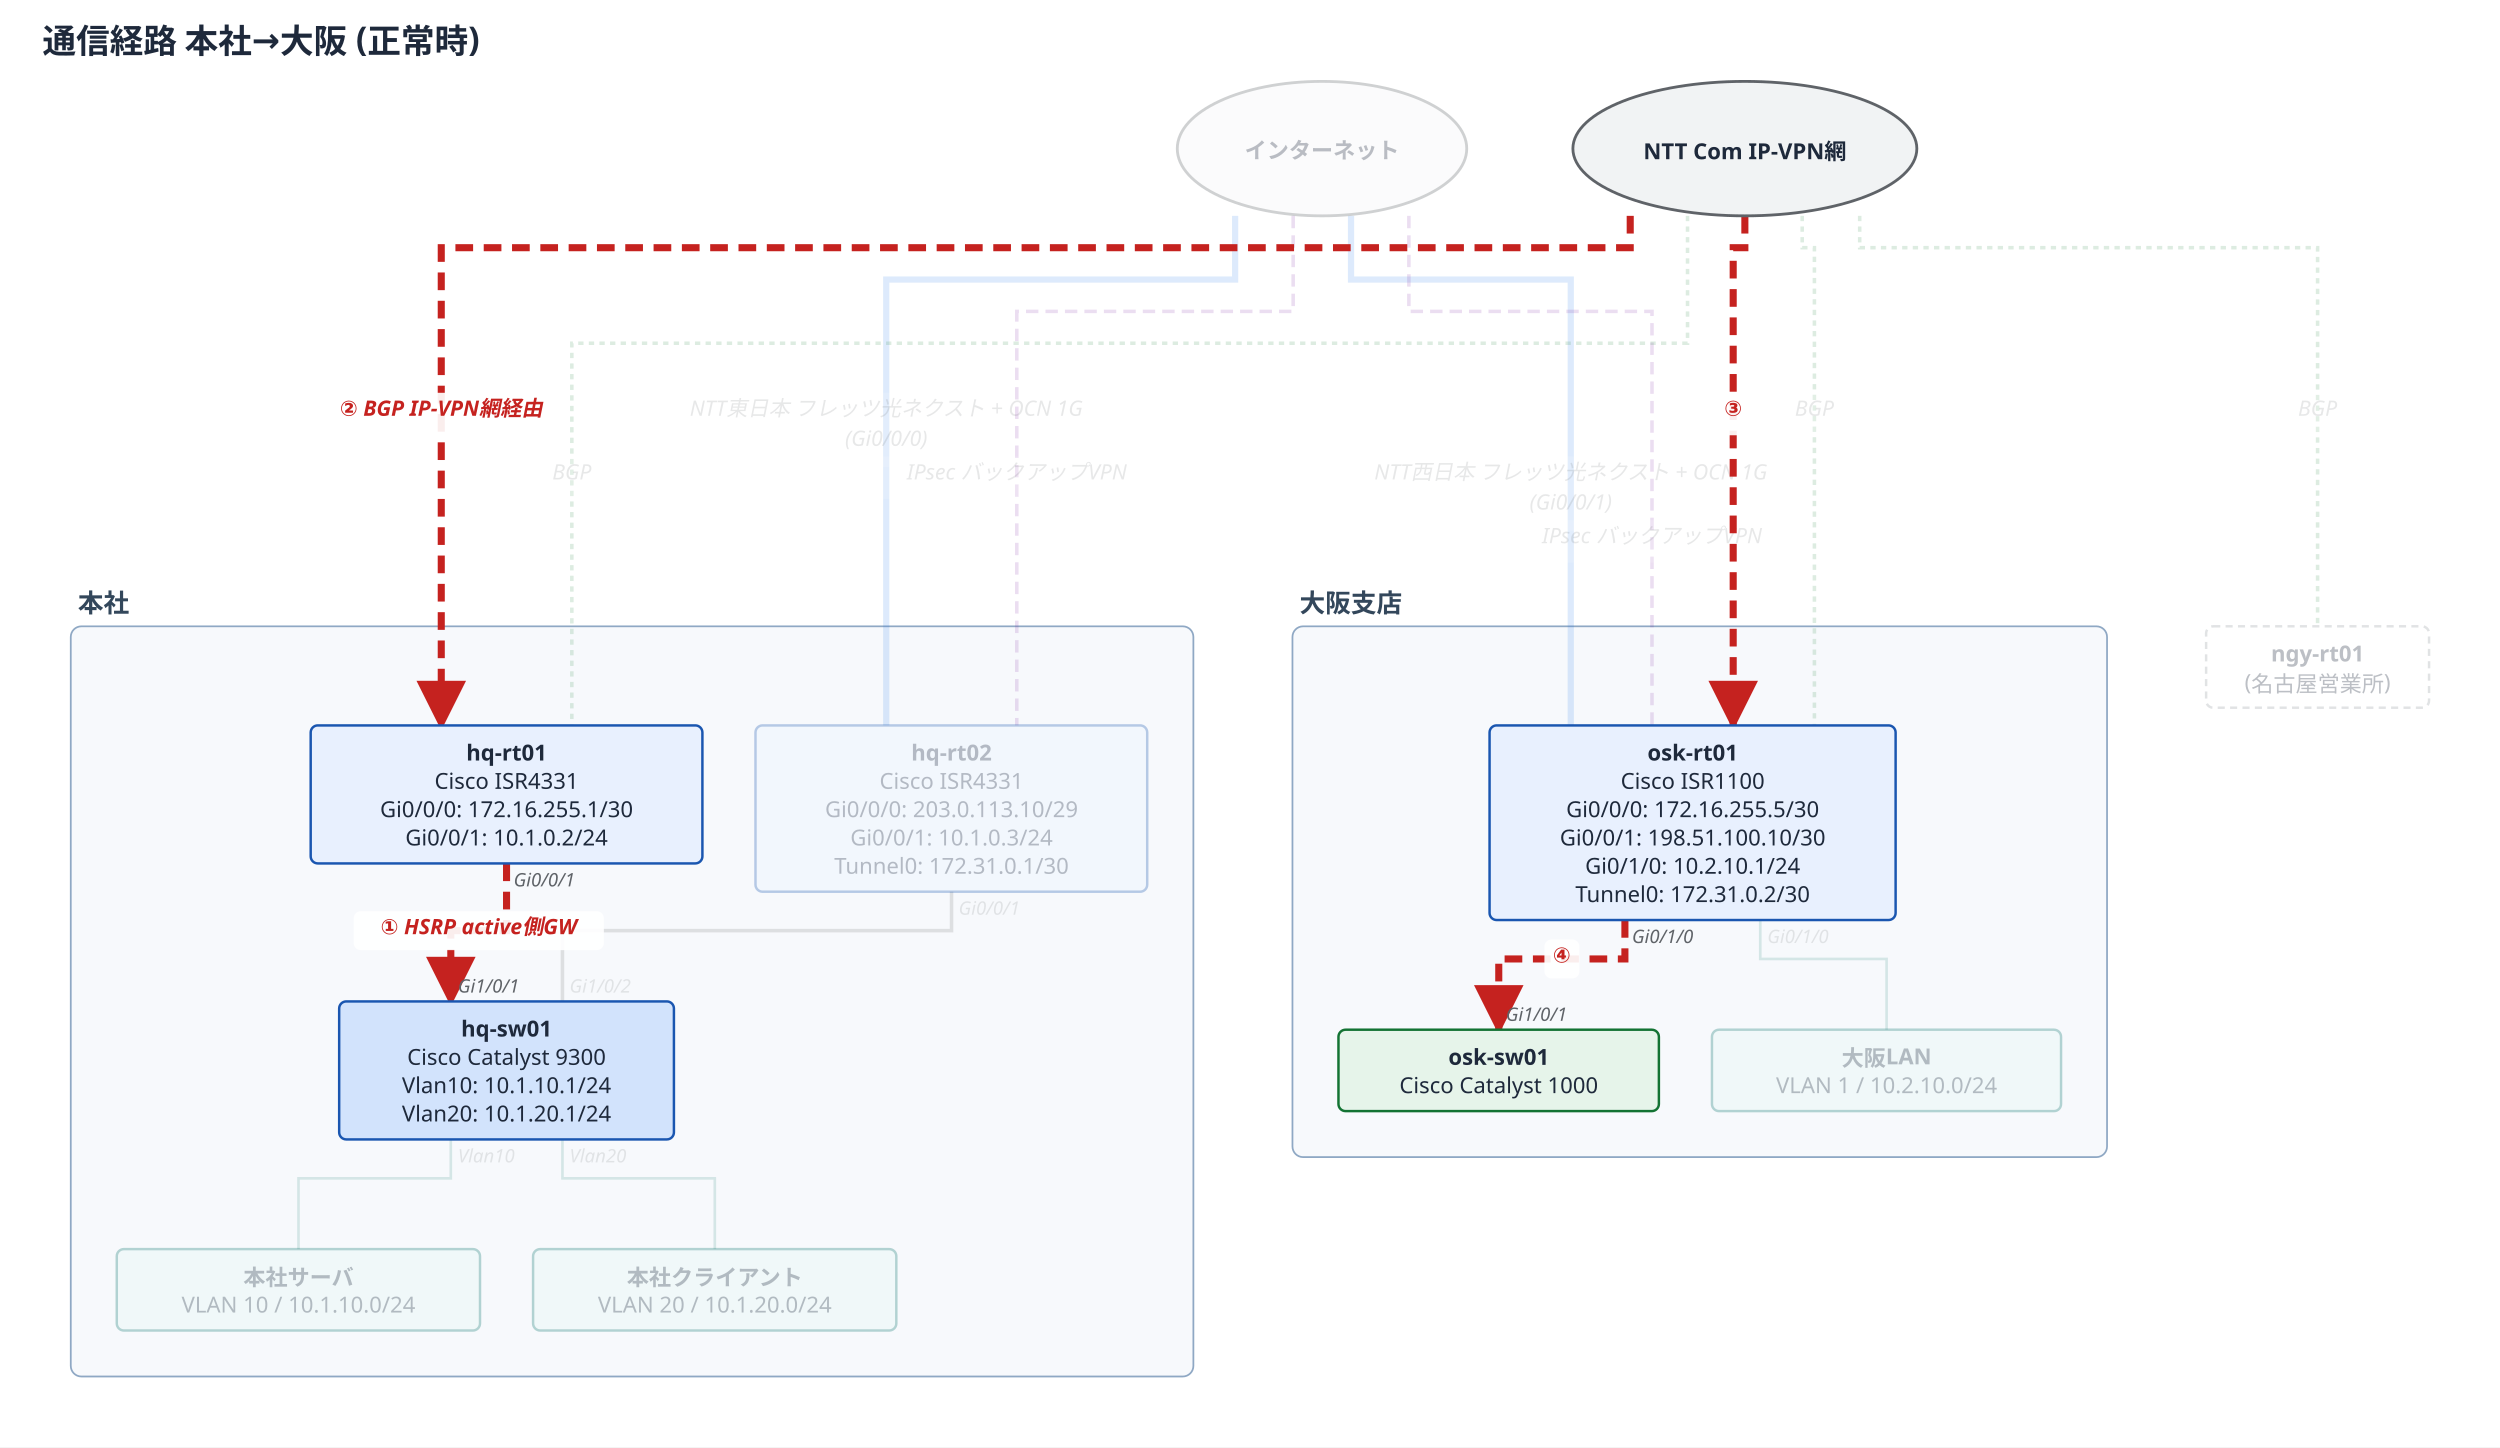
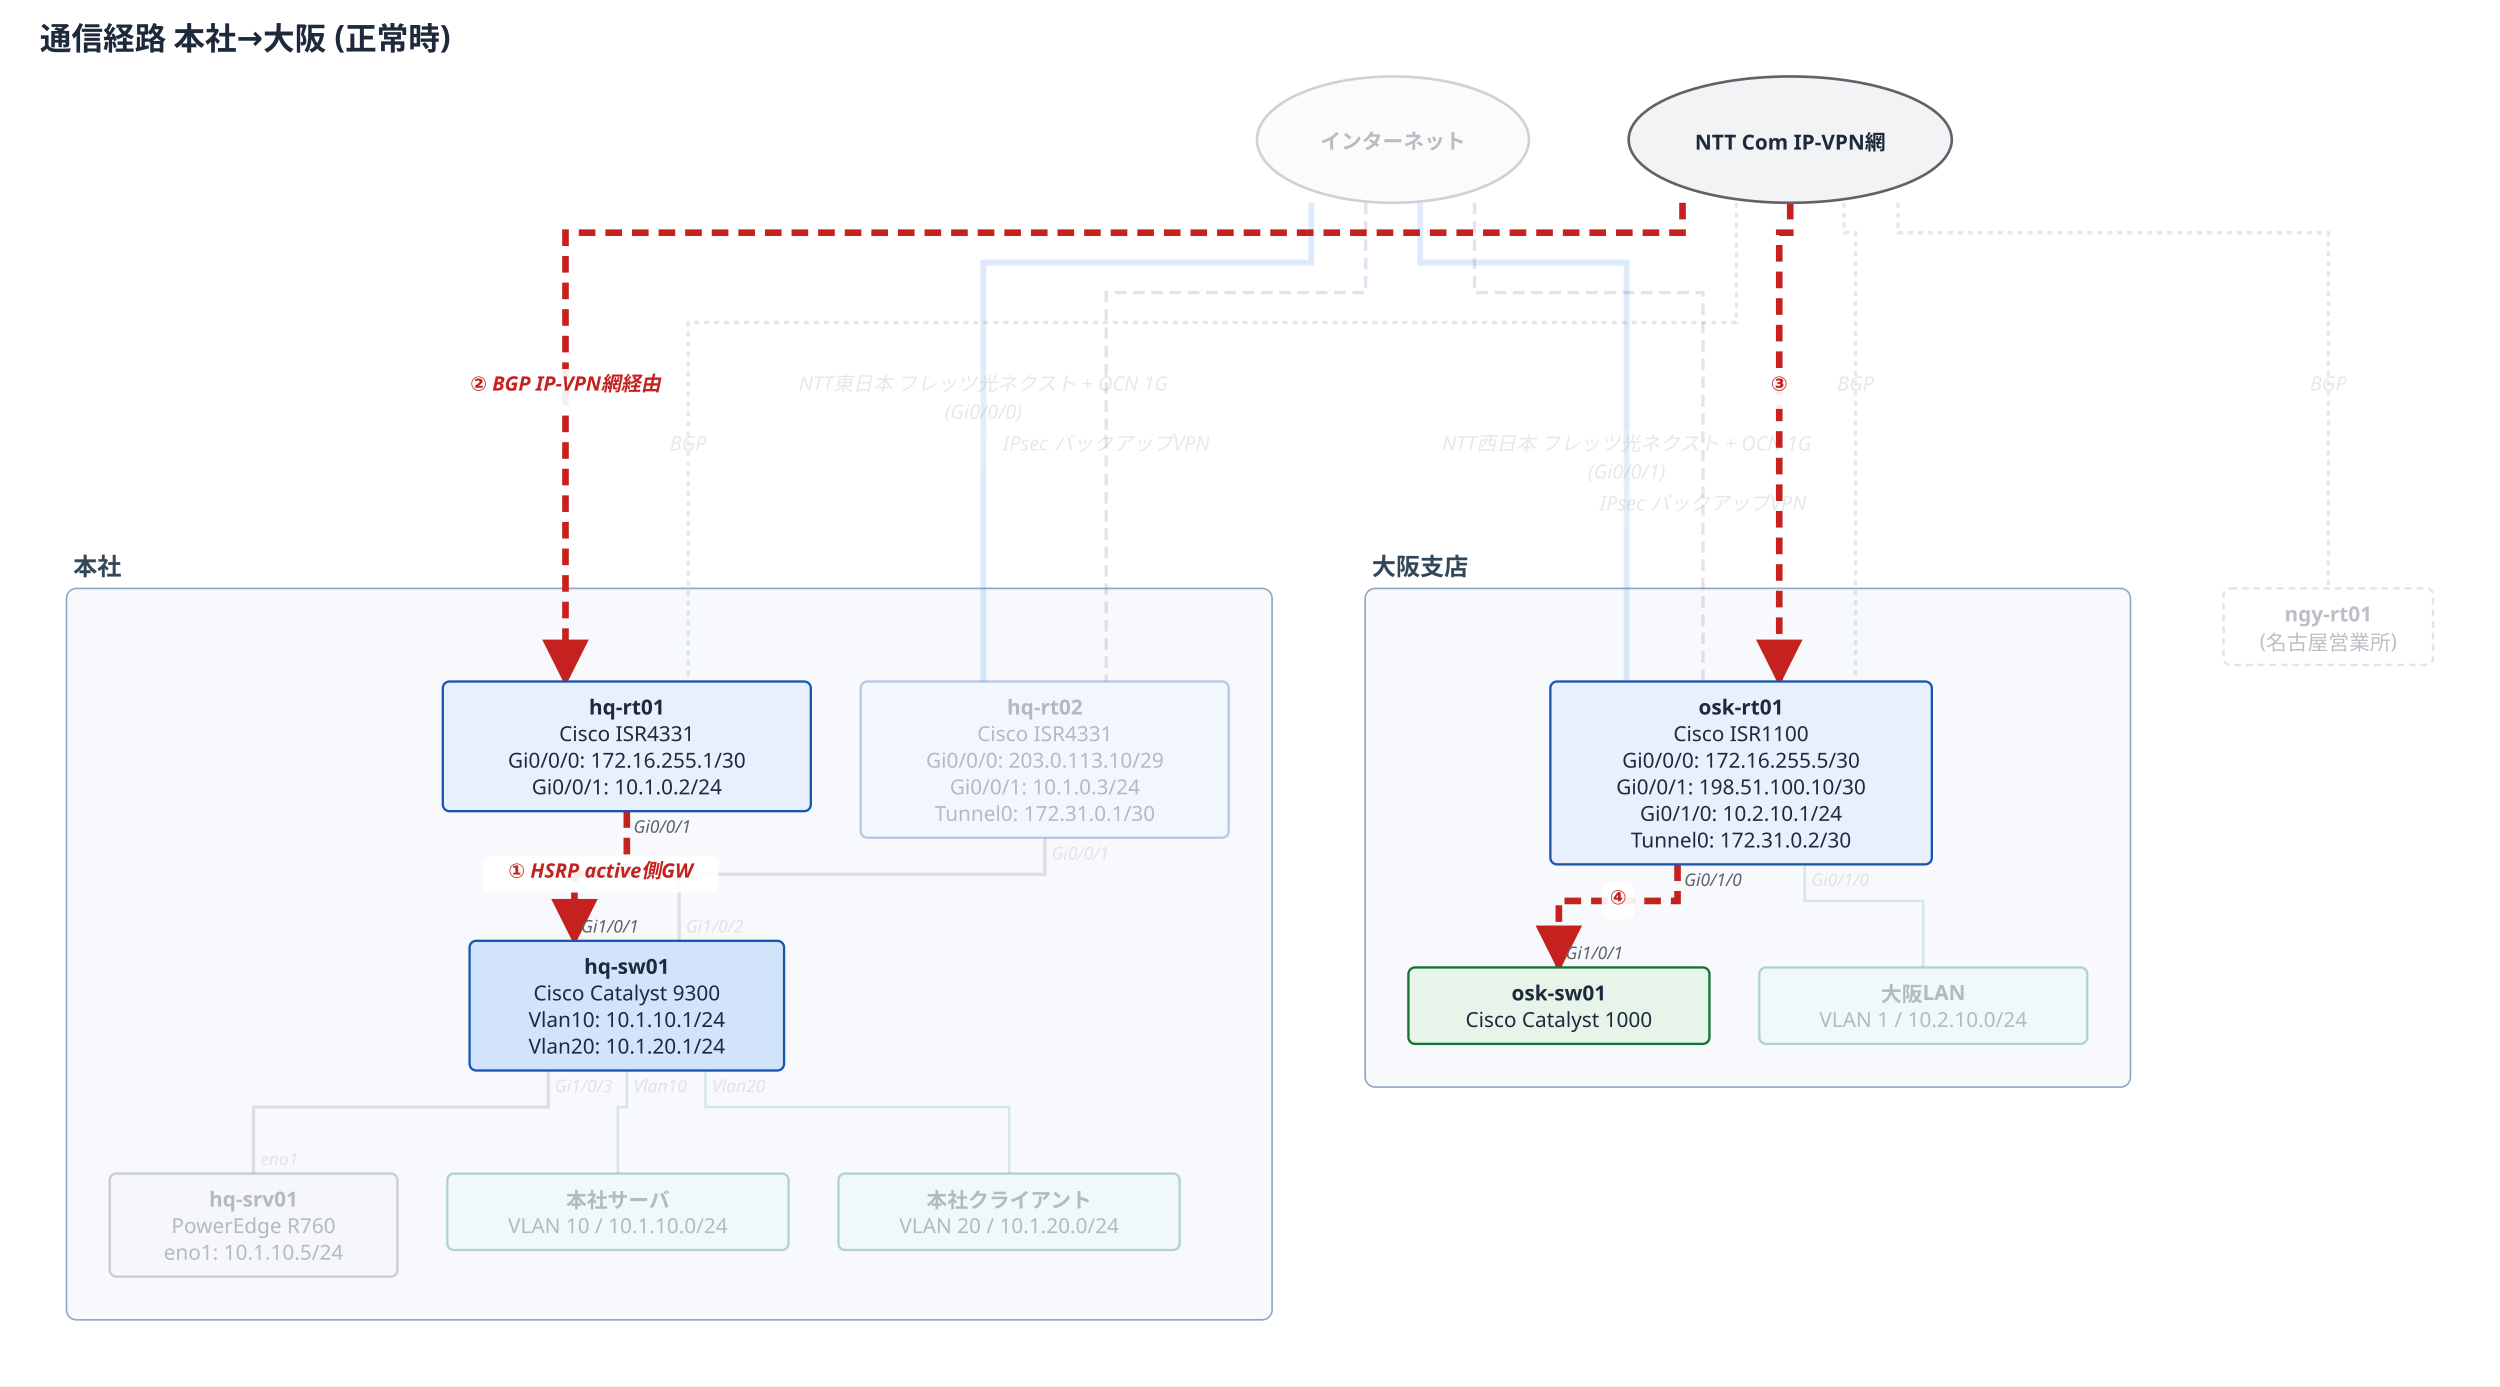
- <svg xmlns="http://www.w3.org/2000/svg" width="1413" height="818" viewBox="0 0 1413 818" font-family="'Segoe UI','Hiragino Sans','Noto Sans JP',Meiryo,sans-serif">
+ <svg xmlns="http://www.w3.org/2000/svg" width="1504" height="834" viewBox="0 0 1504 834" font-family="'Segoe UI','Hiragino Sans','Noto Sans JP',Meiryo,sans-serif">
  <defs>
    <marker id="arrow-c5221f" viewBox="0 0 10 10" refX="9" refY="5" markerWidth="7" markerHeight="7" orient="auto-start-reverse">
      <path d="M 0 0 L 10 5 L 0 10 z" fill="#c5221f" />
    </marker>
  </defs>
  <rect width="100%" height="100%" fill="#ffffff" />
  <text x="24" y="30" font-size="19" font-weight="700" fill="#1e293b">通信経路 本社→大阪 (正常時)</text>
-   <rect x="40.0" y="354.0" width="634.5" height="424.0" rx="6" fill="#f7f9fc" stroke="#8fa8c4" />
+   <rect x="40.0" y="354.0" width="725.3" height="440.0" rx="6" fill="#f7f9fc" stroke="#8fa8c4" />
  <text x="44.0" y="346.0" font-size="14.5" font-weight="600" fill="#33475b">本社</text>
-   <rect x="730.5" y="354.0" width="460.4" height="300.0" rx="6" fill="#f7f9fc" stroke="#8fa8c4" />
-   <text x="734.5" y="346.0" font-size="14.5" font-weight="600" fill="#33475b">大阪支店</text>
-   <polyline points="537.8,504.0 537.8,526.0 317.9,526.0 317.9,566.0" fill="none" stroke="#4a4a4a" stroke-width="2.0" opacity="0.15" />
-   <text x="541.8" y="517.0" font-size="10.5" font-style="italic" fill="#5f6368" opacity="0.15">Gi0/0/1</text>
-   <text x="321.9" y="561.0" font-size="10.5" font-style="italic" fill="#5f6368" opacity="0.15">Gi1/0/2</text>
-   <polyline points="254.8,644.0 254.8,666.0 168.7,666.0 168.7,706.0" fill="none" stroke="#0f766e" stroke-width="1.5" opacity="0.15" />
-   <text x="258.8" y="657.0" font-size="10.5" font-style="italic" fill="#5f6368" opacity="0.15">Vlan10</text>
-   <polyline points="317.9,644.0 317.9,666.0 404.0,666.0 404.0,706.0" fill="none" stroke="#0f766e" stroke-width="1.5" opacity="0.15" />
-   <text x="321.9" y="657.0" font-size="10.5" font-style="italic" fill="#5f6368" opacity="0.15">Vlan20</text>
-   <polyline points="994.9,520.0 994.9,542.0 1066.3,542.0 1066.3,582.0" fill="none" stroke="#0f766e" stroke-width="1.5" opacity="0.15" />
-   <text x="998.9" y="533.0" font-size="10.5" font-style="italic" fill="#5f6368" opacity="0.15">Gi0/1/0</text>
-   <polyline points="698.1,122.0 698.1,158.0 500.9,158.0 500.9,410.0" fill="none" stroke="#1a73e8" stroke-width="3.5" opacity="0.15" />
-   <rect x="365.7" y="222.0" width="270.2" height="42.0" rx="4" fill="#ffffff" fill-opacity="0.92" opacity="0.15" />
-   <text x="500.9" y="235.0" text-anchor="middle" font-size="12" font-style="italic" font-weight="400" fill="#5f6368" opacity="0.15">NTT東日本 フレッツ光ネクスト + OCN 1G</text>
-   <text x="500.9" y="252.0" text-anchor="middle" font-size="12" font-style="italic" font-weight="400" fill="#5f6368" opacity="0.15">(Gi0/0/0)</text>
-   <polyline points="763.6,122.0 763.6,158.0 887.8,158.0 887.8,410.0" fill="none" stroke="#1a73e8" stroke-width="3.5" opacity="0.15" />
-   <rect x="752.7" y="258.0" width="270.2" height="42.0" rx="4" fill="#ffffff" fill-opacity="0.92" opacity="0.15" />
-   <text x="887.8" y="271.0" text-anchor="middle" font-size="12" font-style="italic" font-weight="400" fill="#5f6368" opacity="0.15">NTT西日本 フレッツ光ネクスト + OCN 1G</text>
-   <text x="887.8" y="288.0" text-anchor="middle" font-size="12" font-style="italic" font-weight="400" fill="#5f6368" opacity="0.15">(Gi0/0/1)</text>
-   <polyline points="730.9,122.0 730.9,176.0 574.7,176.0 574.7,410.0" fill="none" stroke="#7b1fa2" stroke-width="2.0" opacity="0.15" stroke-dasharray="7 4" />
-   <rect x="494.4" y="258.0" width="160.5" height="24.0" rx="4" fill="#ffffff" fill-opacity="0.92" opacity="0.15" />
-   <text x="574.7" y="271.0" text-anchor="middle" font-size="12" font-style="italic" font-weight="400" fill="#5f6368" opacity="0.15">IPsec バックアップVPN</text>
-   <polyline points="796.3,122.0 796.3,176.0 933.7,176.0 933.7,410.0" fill="none" stroke="#7b1fa2" stroke-width="2.0" opacity="0.15" stroke-dasharray="7 4" />
-   <rect x="853.5" y="294.0" width="160.5" height="24.0" rx="4" fill="#ffffff" fill-opacity="0.92" opacity="0.15" />
-   <text x="933.7" y="307.0" text-anchor="middle" font-size="12" font-style="italic" font-weight="400" fill="#5f6368" opacity="0.15">IPsec バックアップVPN</text>
-   <polyline points="953.8,122.0 953.8,194.0 323.2,194.0 323.2,410.0" fill="none" stroke="#188038" stroke-width="2.0" opacity="0.15" stroke-dasharray="3 3" />
-   <rect x="305.6" y="258.0" width="35.2" height="24.0" rx="4" fill="#ffffff" fill-opacity="0.92" opacity="0.15" />
-   <text x="323.2" y="271.0" text-anchor="middle" font-size="12" font-style="italic" font-weight="400" fill="#5f6368" opacity="0.15">BGP</text>
-   <polyline points="1018.6,122.0 1018.6,140.0 1025.5,140.0 1025.5,410.0" fill="none" stroke="#188038" stroke-width="2.0" opacity="0.15" stroke-dasharray="3 3" />
-   <rect x="1007.9" y="222.0" width="35.2" height="24.0" rx="4" fill="#ffffff" fill-opacity="0.92" opacity="0.15" />
-   <text x="1025.5" y="235.0" text-anchor="middle" font-size="12" font-style="italic" font-weight="400" fill="#5f6368" opacity="0.15">BGP</text>
-   <polyline points="1051.1,122.0 1051.1,140.0 1309.9,140.0 1309.9,354.0" fill="none" stroke="#188038" stroke-width="2.0" opacity="0.15" stroke-dasharray="3 3" />
-   <rect x="1292.3" y="222.0" width="35.2" height="24.0" rx="4" fill="#ffffff" fill-opacity="0.92" opacity="0.15" />
-   <text x="1309.9" y="235.0" text-anchor="middle" font-size="12" font-style="italic" font-weight="400" fill="#5f6368" opacity="0.15">BGP</text>
-   <polyline points="286.3,488.0 286.3,526.0 254.8,526.0 254.8,566.0" fill="none" stroke="#c5221f" stroke-width="4.0" opacity="1.0" stroke-dasharray="10 6" marker-end="url(#arrow-c5221f)">
+   <rect x="821.3" y="354.0" width="460.4" height="300.0" rx="6" fill="#f7f9fc" stroke="#8fa8c4" />
+   <text x="825.3" y="346.0" font-size="14.5" font-weight="600" fill="#33475b">大阪支店</text>
+   <polyline points="628.6,504.0 628.6,526.0 408.6,526.0 408.6,566.0" fill="none" stroke="#4a4a4a" stroke-width="2.0" opacity="0.15" />
+   <text x="632.6" y="517.0" font-size="10.5" font-style="italic" fill="#5f6368" opacity="0.15">Gi0/0/1</text>
+   <text x="412.6" y="561.0" font-size="10.5" font-style="italic" fill="#5f6368" opacity="0.15">Gi1/0/2</text>
+   <polyline points="329.8,644.0 329.8,666.0 152.5,666.0 152.5,706.0" fill="none" stroke="#4a4a4a" stroke-width="2.0" opacity="0.15" />
+   <text x="333.8" y="657.0" font-size="10.5" font-style="italic" fill="#5f6368" opacity="0.15">Gi1/0/3</text>
+   <text x="156.5" y="701.0" font-size="10.5" font-style="italic" fill="#5f6368" opacity="0.15">eno1</text>
+   <polyline points="377.1,644.0 377.1,666.0 371.7,666.0 371.7,706.0" fill="none" stroke="#0f766e" stroke-width="1.5" opacity="0.15" />
+   <text x="381.1" y="657.0" font-size="10.5" font-style="italic" fill="#5f6368" opacity="0.15">Vlan10</text>
+   <polyline points="424.4,644.0 424.4,666.0 607.1,666.0 607.1,706.0" fill="none" stroke="#0f766e" stroke-width="1.5" opacity="0.15" />
+   <text x="428.4" y="657.0" font-size="10.5" font-style="italic" fill="#5f6368" opacity="0.15">Vlan20</text>
+   <polyline points="1085.7,520.0 1085.7,542.0 1157.0,542.0 1157.0,582.0" fill="none" stroke="#0f766e" stroke-width="1.5" opacity="0.15" />
+   <text x="1089.7" y="533.0" font-size="10.5" font-style="italic" fill="#5f6368" opacity="0.15">Gi0/1/0</text>
+   <polyline points="788.9,122.0 788.9,158.0 591.6,158.0 591.6,410.0" fill="none" stroke="#1a73e8" stroke-width="3.5" opacity="0.15" />
+   <rect x="456.5" y="222.0" width="270.2" height="42.0" rx="4" fill="#ffffff" fill-opacity="0.92" opacity="0.15" />
+   <text x="591.6" y="235.0" text-anchor="middle" font-size="12" font-style="italic" font-weight="400" fill="#5f6368" opacity="0.15">NTT東日本 フレッツ光ネクスト + OCN 1G</text>
+   <text x="591.6" y="252.0" text-anchor="middle" font-size="12" font-style="italic" font-weight="400" fill="#5f6368" opacity="0.15">(Gi0/0/0)</text>
+   <polyline points="854.4,122.0 854.4,158.0 978.6,158.0 978.6,410.0" fill="none" stroke="#1a73e8" stroke-width="3.5" opacity="0.15" />
+   <rect x="843.5" y="258.0" width="270.2" height="42.0" rx="4" fill="#ffffff" fill-opacity="0.92" opacity="0.15" />
+   <text x="978.6" y="271.0" text-anchor="middle" font-size="12" font-style="italic" font-weight="400" fill="#5f6368" opacity="0.15">NTT西日本 フレッツ光ネクスト + OCN 1G</text>
+   <text x="978.6" y="288.0" text-anchor="middle" font-size="12" font-style="italic" font-weight="400" fill="#5f6368" opacity="0.15">(Gi0/0/1)</text>
+   <polyline points="821.6,122.0 821.6,176.0 665.5,176.0 665.5,410.0" fill="none" stroke="#7b1fa2" stroke-width="2.0" opacity="0.15" stroke-dasharray="7 4" />
+   <rect x="585.2" y="258.0" width="160.5" height="24.0" rx="4" fill="#ffffff" fill-opacity="0.92" opacity="0.15" />
+   <text x="665.5" y="271.0" text-anchor="middle" font-size="12" font-style="italic" font-weight="400" fill="#5f6368" opacity="0.15">IPsec バックアップVPN</text>
+   <polyline points="887.1,122.0 887.1,176.0 1024.5,176.0 1024.5,410.0" fill="none" stroke="#7b1fa2" stroke-width="2.0" opacity="0.15" stroke-dasharray="7 4" />
+   <rect x="944.2" y="294.0" width="160.5" height="24.0" rx="4" fill="#ffffff" fill-opacity="0.92" opacity="0.15" />
+   <text x="1024.5" y="307.0" text-anchor="middle" font-size="12" font-style="italic" font-weight="400" fill="#5f6368" opacity="0.15">IPsec バックアップVPN</text>
+   <polyline points="1044.6,122.0 1044.6,194.0 414.0,194.0 414.0,410.0" fill="none" stroke="#188038" stroke-width="2.0" opacity="0.15" stroke-dasharray="3 3" />
+   <rect x="396.4" y="258.0" width="35.2" height="24.0" rx="4" fill="#ffffff" fill-opacity="0.92" opacity="0.15" />
+   <text x="414.0" y="271.0" text-anchor="middle" font-size="12" font-style="italic" font-weight="400" fill="#5f6368" opacity="0.15">BGP</text>
+   <polyline points="1109.4,122.0 1109.4,140.0 1116.3,140.0 1116.3,410.0" fill="none" stroke="#188038" stroke-width="2.0" opacity="0.15" stroke-dasharray="3 3" />
+   <rect x="1098.7" y="222.0" width="35.2" height="24.0" rx="4" fill="#ffffff" fill-opacity="0.92" opacity="0.15" />
+   <text x="1116.3" y="235.0" text-anchor="middle" font-size="12" font-style="italic" font-weight="400" fill="#5f6368" opacity="0.15">BGP</text>
+   <polyline points="1141.8,122.0 1141.8,140.0 1400.7,140.0 1400.7,354.0" fill="none" stroke="#188038" stroke-width="2.0" opacity="0.15" stroke-dasharray="3 3" />
+   <rect x="1383.1" y="222.0" width="35.2" height="24.0" rx="4" fill="#ffffff" fill-opacity="0.92" opacity="0.15" />
+   <text x="1400.7" y="235.0" text-anchor="middle" font-size="12" font-style="italic" font-weight="400" fill="#5f6368" opacity="0.15">BGP</text>
+   <polyline points="377.1,488.0 377.1,526.0 345.6,526.0 345.6,566.0" fill="none" stroke="#c5221f" stroke-width="4.0" opacity="1.0" stroke-dasharray="10 6" marker-end="url(#arrow-c5221f)">
    <animate attributeName="stroke-dashoffset" from="32" to="0" dur="1.2s" repeatCount="indefinite" />
  </polyline>
-   <text x="290.3" y="501.0" font-size="10.5" font-style="italic" fill="#5f6368" opacity="1.0">Gi0/0/1</text>
-   <text x="258.8" y="561.0" font-size="10.5" font-style="italic" fill="#5f6368" opacity="1.0">Gi1/0/1</text>
-   <rect x="199.9" y="515.0" width="141.4" height="22.0" rx="4" fill="#ffffff" fill-opacity="0.92" opacity="1.0" />
-   <text x="270.6" y="528.0" text-anchor="middle" font-size="12" font-style="italic" font-weight="600" fill="#c5221f" opacity="1.0">① HSRP active側GW</text>
-   <polyline points="918.4,520.0 918.4,542.0 847.1,542.0 847.1,582.0" fill="none" stroke="#c5221f" stroke-width="4.0" opacity="1.0" stroke-dasharray="10 6" marker-end="url(#arrow-c5221f)">
+   <text x="381.1" y="501.0" font-size="10.5" font-style="italic" fill="#5f6368" opacity="1.0">Gi0/0/1</text>
+   <text x="349.6" y="561.0" font-size="10.5" font-style="italic" fill="#5f6368" opacity="1.0">Gi1/0/1</text>
+   <rect x="290.7" y="515.0" width="141.4" height="22.0" rx="4" fill="#ffffff" fill-opacity="0.92" opacity="1.0" />
+   <text x="361.3" y="528.0" text-anchor="middle" font-size="12" font-style="italic" font-weight="600" fill="#c5221f" opacity="1.0">① HSRP active側GW</text>
+   <polyline points="1009.2,520.0 1009.2,542.0 937.8,542.0 937.8,582.0" fill="none" stroke="#c5221f" stroke-width="4.0" opacity="1.0" stroke-dasharray="10 6" marker-end="url(#arrow-c5221f)">
    <animate attributeName="stroke-dashoffset" from="32" to="0" dur="1.2s" repeatCount="indefinite" />
  </polyline>
-   <text x="922.4" y="533.0" font-size="10.5" font-style="italic" fill="#5f6368" opacity="1.0">Gi0/1/0</text>
-   <text x="851.1" y="577.0" font-size="10.5" font-style="italic" fill="#5f6368" opacity="1.0">Gi1/0/1</text>
-   <rect x="872.9" y="531.0" width="19.8" height="22.0" rx="4" fill="#ffffff" fill-opacity="0.92" opacity="1.0" />
-   <text x="882.7" y="544.0" text-anchor="middle" font-size="12" font-style="italic" font-weight="600" fill="#c5221f" opacity="1.0">④</text>
-   <polyline points="921.4,122.0 921.4,140.0 249.4,140.0 249.4,410.0" fill="none" stroke="#c5221f" stroke-width="4.0" opacity="1.0" stroke-dasharray="10 6" marker-end="url(#arrow-c5221f)">
+   <text x="1013.2" y="533.0" font-size="10.5" font-style="italic" fill="#5f6368" opacity="1.0">Gi0/1/0</text>
+   <text x="941.8" y="577.0" font-size="10.5" font-style="italic" fill="#5f6368" opacity="1.0">Gi1/0/1</text>
+   <rect x="963.6" y="531.0" width="19.8" height="22.0" rx="4" fill="#ffffff" fill-opacity="0.92" opacity="1.0" />
+   <text x="973.5" y="544.0" text-anchor="middle" font-size="12" font-style="italic" font-weight="600" fill="#c5221f" opacity="1.0">④</text>
+   <polyline points="1012.2,122.0 1012.2,140.0 340.2,140.0 340.2,410.0" fill="none" stroke="#c5221f" stroke-width="4.0" opacity="1.0" stroke-dasharray="10 6" marker-end="url(#arrow-c5221f)">
    <animate attributeName="stroke-dashoffset" from="32" to="0" dur="1.2s" repeatCount="indefinite" />
  </polyline>
-   <rect x="177.2" y="222.0" width="144.4" height="24.0" rx="4" fill="#ffffff" fill-opacity="0.92" opacity="1.0" />
-   <text x="249.4" y="235.0" text-anchor="middle" font-size="12" font-style="italic" font-weight="600" fill="#c5221f" opacity="1.0">② BGP IP-VPN網経由</text>
-   <polyline points="986.2,122.0 986.2,140.0 979.6,140.0 979.6,410.0" fill="none" stroke="#c5221f" stroke-width="4.0" opacity="1.0" stroke-dasharray="10 6" marker-end="url(#arrow-c5221f)">
+   <rect x="268.0" y="222.0" width="144.4" height="24.0" rx="4" fill="#ffffff" fill-opacity="0.92" opacity="1.0" />
+   <text x="340.2" y="235.0" text-anchor="middle" font-size="12" font-style="italic" font-weight="600" fill="#c5221f" opacity="1.0">② BGP IP-VPN網経由</text>
+   <polyline points="1077.0,122.0 1077.0,140.0 1070.4,140.0 1070.4,410.0" fill="none" stroke="#c5221f" stroke-width="4.0" opacity="1.0" stroke-dasharray="10 6" marker-end="url(#arrow-c5221f)">
    <animate attributeName="stroke-dashoffset" from="32" to="0" dur="1.2s" repeatCount="indefinite" />
  </polyline>
-   <rect x="969.7" y="222.0" width="19.8" height="24.0" rx="4" fill="#ffffff" fill-opacity="0.92" opacity="1.0" />
-   <text x="979.6" y="235.0" text-anchor="middle" font-size="12" font-style="italic" font-weight="600" fill="#c5221f" opacity="1.0">③</text>
-   <ellipse cx="747.2" cy="84.0" rx="81.8" ry="38.0" fill="#f1f3f4" stroke="#5f6368" stroke-width="1.6" opacity="0.3" />
-   <text x="747.2" y="84.0" text-anchor="middle" dominant-baseline="central" font-size="12.5" font-weight="600" fill="#1e293b" opacity="0.3">インターネット</text>
-   <ellipse cx="986.2" cy="84.0" rx="97.2" ry="38.0" fill="#f1f3f4" stroke="#5f6368" stroke-width="1.6" />
-   <text x="986.2" y="84.0" text-anchor="middle" dominant-baseline="central" font-size="12.5" font-weight="600" fill="#1e293b">NTT Com IP-VPN網</text>
-   <rect x="175.6" y="410.0" width="221.4" height="78.0" rx="4" fill="#e8f0fe" stroke="#1a56b0" stroke-width="1.4" />
-   <text x="286.3" y="425.0" text-anchor="middle" dominant-baseline="central" font-size="12.5" font-weight="600" fill="#1e293b">hq-rt01</text>
-   <text x="286.3" y="441.0" text-anchor="middle" dominant-baseline="central" font-size="12.5" font-weight="400" fill="#1e293b">Cisco ISR4331</text>
-   <text x="286.3" y="457.0" text-anchor="middle" dominant-baseline="central" font-size="12.5" font-weight="400" fill="#1e293b">Gi0/0/0: 172.16.255.1/30</text>
-   <text x="286.3" y="473.0" text-anchor="middle" dominant-baseline="central" font-size="12.5" font-weight="400" fill="#1e293b">Gi0/0/1: 10.1.0.2/24</text>
-   <rect x="191.7" y="566.0" width="189.2" height="78.0" rx="4" fill="#d2e3fc" stroke="#1a56b0" stroke-width="1.4" />
-   <text x="286.3" y="581.0" text-anchor="middle" dominant-baseline="central" font-size="12.5" font-weight="600" fill="#1e293b">hq-sw01</text>
-   <text x="286.3" y="597.0" text-anchor="middle" dominant-baseline="central" font-size="12.5" font-weight="400" fill="#1e293b">Cisco Catalyst 9300</text>
-   <text x="286.3" y="613.0" text-anchor="middle" dominant-baseline="central" font-size="12.5" font-weight="400" fill="#1e293b">Vlan10: 10.1.10.1/24</text>
-   <text x="286.3" y="629.0" text-anchor="middle" dominant-baseline="central" font-size="12.5" font-weight="400" fill="#1e293b">Vlan20: 10.1.20.1/24</text>
-   <rect x="427.0" y="410.0" width="221.4" height="94.0" rx="4" fill="#e8f0fe" stroke="#1a56b0" stroke-width="1.4" opacity="0.3" />
-   <text x="537.8" y="425.0" text-anchor="middle" dominant-baseline="central" font-size="12.5" font-weight="600" fill="#1e293b" opacity="0.3">hq-rt02</text>
-   <text x="537.8" y="441.0" text-anchor="middle" dominant-baseline="central" font-size="12.5" font-weight="400" fill="#1e293b" opacity="0.3">Cisco ISR4331</text>
-   <text x="537.8" y="457.0" text-anchor="middle" dominant-baseline="central" font-size="12.5" font-weight="400" fill="#1e293b" opacity="0.3">Gi0/0/0: 203.0.113.10/29</text>
-   <text x="537.8" y="473.0" text-anchor="middle" dominant-baseline="central" font-size="12.5" font-weight="400" fill="#1e293b" opacity="0.3">Gi0/0/1: 10.1.0.3/24</text>
-   <text x="537.8" y="489.0" text-anchor="middle" dominant-baseline="central" font-size="12.5" font-weight="400" fill="#1e293b" opacity="0.3">Tunnel0: 172.31.0.1/30</text>
-   <rect x="66.0" y="706.0" width="205.3" height="46.0" rx="4" fill="#e2f5f0" stroke="#0f766e" stroke-width="1.4" opacity="0.3" />
-   <text x="168.7" y="721.0" text-anchor="middle" dominant-baseline="central" font-size="12.5" font-weight="600" fill="#1e293b" opacity="0.3">本社サーバ</text>
-   <text x="168.7" y="737.0" text-anchor="middle" dominant-baseline="central" font-size="12.5" font-weight="400" fill="#1e293b" opacity="0.3">VLAN 10 / 10.1.10.0/24</text>
-   <rect x="301.3" y="706.0" width="205.3" height="46.0" rx="4" fill="#e2f5f0" stroke="#0f766e" stroke-width="1.4" opacity="0.3" />
-   <text x="404.0" y="721.0" text-anchor="middle" dominant-baseline="central" font-size="12.5" font-weight="600" fill="#1e293b" opacity="0.3">本社クライアント</text>
-   <text x="404.0" y="737.0" text-anchor="middle" dominant-baseline="central" font-size="12.5" font-weight="400" fill="#1e293b" opacity="0.3">VLAN 20 / 10.1.20.0/24</text>
-   <rect x="841.9" y="410.0" width="229.5" height="110.0" rx="4" fill="#e8f0fe" stroke="#1a56b0" stroke-width="1.4" />
-   <text x="956.7" y="425.0" text-anchor="middle" dominant-baseline="central" font-size="12.5" font-weight="600" fill="#1e293b">osk-rt01</text>
-   <text x="956.7" y="441.0" text-anchor="middle" dominant-baseline="central" font-size="12.5" font-weight="400" fill="#1e293b">Cisco ISR1100</text>
-   <text x="956.7" y="457.0" text-anchor="middle" dominant-baseline="central" font-size="12.5" font-weight="400" fill="#1e293b">Gi0/0/0: 172.16.255.5/30</text>
-   <text x="956.7" y="473.0" text-anchor="middle" dominant-baseline="central" font-size="12.5" font-weight="400" fill="#1e293b">Gi0/0/1: 198.51.100.10/30</text>
-   <text x="956.7" y="489.0" text-anchor="middle" dominant-baseline="central" font-size="12.5" font-weight="400" fill="#1e293b">Gi0/1/0: 10.2.10.1/24</text>
-   <text x="956.7" y="505.0" text-anchor="middle" dominant-baseline="central" font-size="12.5" font-weight="400" fill="#1e293b">Tunnel0: 172.31.0.2/30</text>
-   <rect x="756.5" y="582.0" width="181.1" height="46.0" rx="4" fill="#e6f4ea" stroke="#137333" stroke-width="1.4" />
-   <text x="847.1" y="597.0" text-anchor="middle" dominant-baseline="central" font-size="12.5" font-weight="600" fill="#1e293b">osk-sw01</text>
-   <text x="847.1" y="613.0" text-anchor="middle" dominant-baseline="central" font-size="12.5" font-weight="400" fill="#1e293b">Cisco Catalyst 1000</text>
-   <rect x="967.6" y="582.0" width="197.3" height="46.0" rx="4" fill="#e2f5f0" stroke="#0f766e" stroke-width="1.4" opacity="0.3" />
-   <text x="1066.3" y="597.0" text-anchor="middle" dominant-baseline="central" font-size="12.5" font-weight="600" fill="#1e293b" opacity="0.3">大阪LAN</text>
-   <text x="1066.3" y="613.0" text-anchor="middle" dominant-baseline="central" font-size="12.5" font-weight="400" fill="#1e293b" opacity="0.3">VLAN 1 / 10.2.10.0/24</text>
-   <rect x="1246.9" y="354.0" width="126.0" height="46.0" rx="4" fill="#ffffff" stroke="#9aa0a6" stroke-width="1.4" stroke-dasharray="4 3" opacity="0.3" />
-   <text x="1309.9" y="369.0" text-anchor="middle" dominant-baseline="central" font-size="12.5" font-weight="600" fill="#1e293b" opacity="0.3">ngy-rt01</text>
-   <text x="1309.9" y="385.0" text-anchor="middle" dominant-baseline="central" font-size="12.5" font-weight="400" fill="#1e293b" opacity="0.3">(名古屋営業所)</text>
+   <rect x="1060.5" y="222.0" width="19.8" height="24.0" rx="4" fill="#ffffff" fill-opacity="0.92" opacity="1.0" />
+   <text x="1070.4" y="235.0" text-anchor="middle" font-size="12" font-style="italic" font-weight="600" fill="#c5221f" opacity="1.0">③</text>
+   <ellipse cx="838.0" cy="84.0" rx="81.8" ry="38.0" fill="#f1f3f4" stroke="#5f6368" stroke-width="1.6" opacity="0.3" />
+   <text x="838.0" y="84.0" text-anchor="middle" dominant-baseline="central" font-size="12.5" font-weight="600" fill="#1e293b" opacity="0.3">インターネット</text>
+   <ellipse cx="1077.0" cy="84.0" rx="97.2" ry="38.0" fill="#f1f3f4" stroke="#5f6368" stroke-width="1.6" />
+   <text x="1077.0" y="84.0" text-anchor="middle" dominant-baseline="central" font-size="12.5" font-weight="600" fill="#1e293b">NTT Com IP-VPN網</text>
+   <rect x="266.4" y="410.0" width="221.4" height="78.0" rx="4" fill="#e8f0fe" stroke="#1a56b0" stroke-width="1.4" />
+   <text x="377.1" y="425.0" text-anchor="middle" dominant-baseline="central" font-size="12.5" font-weight="600" fill="#1e293b">hq-rt01</text>
+   <text x="377.1" y="441.0" text-anchor="middle" dominant-baseline="central" font-size="12.5" font-weight="400" fill="#1e293b">Cisco ISR4331</text>
+   <text x="377.1" y="457.0" text-anchor="middle" dominant-baseline="central" font-size="12.5" font-weight="400" fill="#1e293b">Gi0/0/0: 172.16.255.1/30</text>
+   <text x="377.1" y="473.0" text-anchor="middle" dominant-baseline="central" font-size="12.5" font-weight="400" fill="#1e293b">Gi0/0/1: 10.1.0.2/24</text>
+   <rect x="282.5" y="566.0" width="189.2" height="78.0" rx="4" fill="#d2e3fc" stroke="#1a56b0" stroke-width="1.4" />
+   <text x="377.1" y="581.0" text-anchor="middle" dominant-baseline="central" font-size="12.5" font-weight="600" fill="#1e293b">hq-sw01</text>
+   <text x="377.1" y="597.0" text-anchor="middle" dominant-baseline="central" font-size="12.5" font-weight="400" fill="#1e293b">Cisco Catalyst 9300</text>
+   <text x="377.1" y="613.0" text-anchor="middle" dominant-baseline="central" font-size="12.5" font-weight="400" fill="#1e293b">Vlan10: 10.1.10.1/24</text>
+   <text x="377.1" y="629.0" text-anchor="middle" dominant-baseline="central" font-size="12.5" font-weight="400" fill="#1e293b">Vlan20: 10.1.20.1/24</text>
+   <rect x="517.8" y="410.0" width="221.4" height="94.0" rx="4" fill="#e8f0fe" stroke="#1a56b0" stroke-width="1.4" opacity="0.3" />
+   <text x="628.6" y="425.0" text-anchor="middle" dominant-baseline="central" font-size="12.5" font-weight="600" fill="#1e293b" opacity="0.3">hq-rt02</text>
+   <text x="628.6" y="441.0" text-anchor="middle" dominant-baseline="central" font-size="12.5" font-weight="400" fill="#1e293b" opacity="0.3">Cisco ISR4331</text>
+   <text x="628.6" y="457.0" text-anchor="middle" dominant-baseline="central" font-size="12.5" font-weight="400" fill="#1e293b" opacity="0.3">Gi0/0/0: 203.0.113.10/29</text>
+   <text x="628.6" y="473.0" text-anchor="middle" dominant-baseline="central" font-size="12.5" font-weight="400" fill="#1e293b" opacity="0.3">Gi0/0/1: 10.1.0.3/24</text>
+   <text x="628.6" y="489.0" text-anchor="middle" dominant-baseline="central" font-size="12.5" font-weight="400" fill="#1e293b" opacity="0.3">Tunnel0: 172.31.0.1/30</text>
+   <rect x="66.0" y="706.0" width="173.1" height="62.0" rx="4" fill="#f1f3f4" stroke="#5f6368" stroke-width="1.4" opacity="0.3" />
+   <text x="152.5" y="721.0" text-anchor="middle" dominant-baseline="central" font-size="12.5" font-weight="600" fill="#1e293b" opacity="0.3">hq-srv01</text>
+   <text x="152.5" y="737.0" text-anchor="middle" dominant-baseline="central" font-size="12.5" font-weight="400" fill="#1e293b" opacity="0.3">PowerEdge R760</text>
+   <text x="152.5" y="753.0" text-anchor="middle" dominant-baseline="central" font-size="12.5" font-weight="400" fill="#1e293b" opacity="0.3">eno1: 10.1.10.5/24</text>
+   <rect x="269.1" y="706.0" width="205.3" height="46.0" rx="4" fill="#e2f5f0" stroke="#0f766e" stroke-width="1.4" opacity="0.3" />
+   <text x="371.7" y="721.0" text-anchor="middle" dominant-baseline="central" font-size="12.5" font-weight="600" fill="#1e293b" opacity="0.3">本社サーバ</text>
+   <text x="371.7" y="737.0" text-anchor="middle" dominant-baseline="central" font-size="12.5" font-weight="400" fill="#1e293b" opacity="0.3">VLAN 10 / 10.1.10.0/24</text>
+   <rect x="504.4" y="706.0" width="205.3" height="46.0" rx="4" fill="#e2f5f0" stroke="#0f766e" stroke-width="1.4" opacity="0.3" />
+   <text x="607.1" y="721.0" text-anchor="middle" dominant-baseline="central" font-size="12.5" font-weight="600" fill="#1e293b" opacity="0.3">本社クライアント</text>
+   <text x="607.1" y="737.0" text-anchor="middle" dominant-baseline="central" font-size="12.5" font-weight="400" fill="#1e293b" opacity="0.3">VLAN 20 / 10.1.20.0/24</text>
+   <rect x="932.7" y="410.0" width="229.5" height="110.0" rx="4" fill="#e8f0fe" stroke="#1a56b0" stroke-width="1.4" />
+   <text x="1047.4" y="425.0" text-anchor="middle" dominant-baseline="central" font-size="12.5" font-weight="600" fill="#1e293b">osk-rt01</text>
+   <text x="1047.4" y="441.0" text-anchor="middle" dominant-baseline="central" font-size="12.5" font-weight="400" fill="#1e293b">Cisco ISR1100</text>
+   <text x="1047.4" y="457.0" text-anchor="middle" dominant-baseline="central" font-size="12.5" font-weight="400" fill="#1e293b">Gi0/0/0: 172.16.255.5/30</text>
+   <text x="1047.4" y="473.0" text-anchor="middle" dominant-baseline="central" font-size="12.5" font-weight="400" fill="#1e293b">Gi0/0/1: 198.51.100.10/30</text>
+   <text x="1047.4" y="489.0" text-anchor="middle" dominant-baseline="central" font-size="12.5" font-weight="400" fill="#1e293b">Gi0/1/0: 10.2.10.1/24</text>
+   <text x="1047.4" y="505.0" text-anchor="middle" dominant-baseline="central" font-size="12.5" font-weight="400" fill="#1e293b">Tunnel0: 172.31.0.2/30</text>
+   <rect x="847.3" y="582.0" width="181.1" height="46.0" rx="4" fill="#e6f4ea" stroke="#137333" stroke-width="1.4" />
+   <text x="937.8" y="597.0" text-anchor="middle" dominant-baseline="central" font-size="12.5" font-weight="600" fill="#1e293b">osk-sw01</text>
+   <text x="937.8" y="613.0" text-anchor="middle" dominant-baseline="central" font-size="12.5" font-weight="400" fill="#1e293b">Cisco Catalyst 1000</text>
+   <rect x="1058.4" y="582.0" width="197.3" height="46.0" rx="4" fill="#e2f5f0" stroke="#0f766e" stroke-width="1.4" opacity="0.3" />
+   <text x="1157.0" y="597.0" text-anchor="middle" dominant-baseline="central" font-size="12.5" font-weight="600" fill="#1e293b" opacity="0.3">大阪LAN</text>
+   <text x="1157.0" y="613.0" text-anchor="middle" dominant-baseline="central" font-size="12.5" font-weight="400" fill="#1e293b" opacity="0.3">VLAN 1 / 10.2.10.0/24</text>
+   <rect x="1337.7" y="354.0" width="126.0" height="46.0" rx="4" fill="#ffffff" stroke="#9aa0a6" stroke-width="1.4" stroke-dasharray="4 3" opacity="0.3" />
+   <text x="1400.7" y="369.0" text-anchor="middle" dominant-baseline="central" font-size="12.5" font-weight="600" fill="#1e293b" opacity="0.3">ngy-rt01</text>
+   <text x="1400.7" y="385.0" text-anchor="middle" dominant-baseline="central" font-size="12.5" font-weight="400" fill="#1e293b" opacity="0.3">(名古屋営業所)</text>
</svg>
